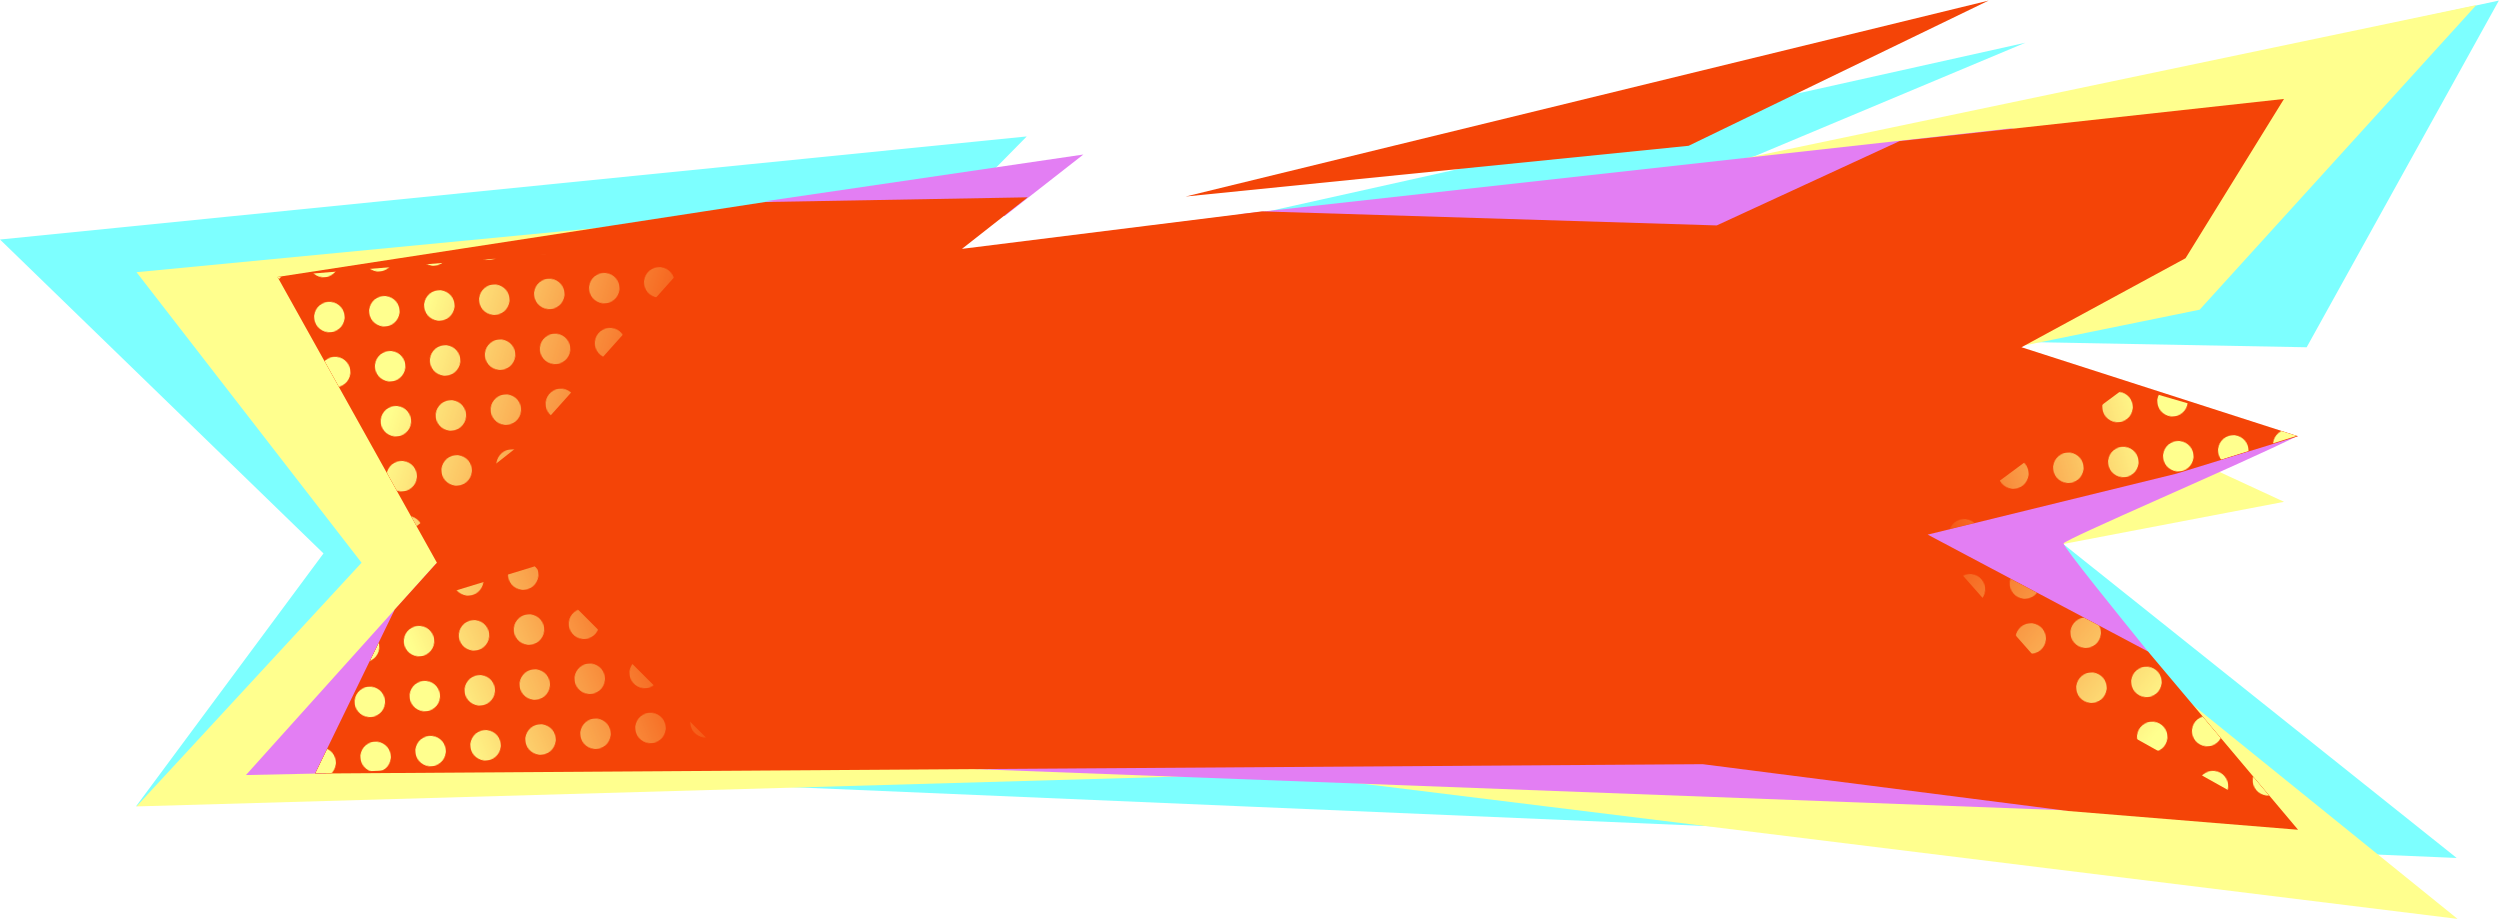
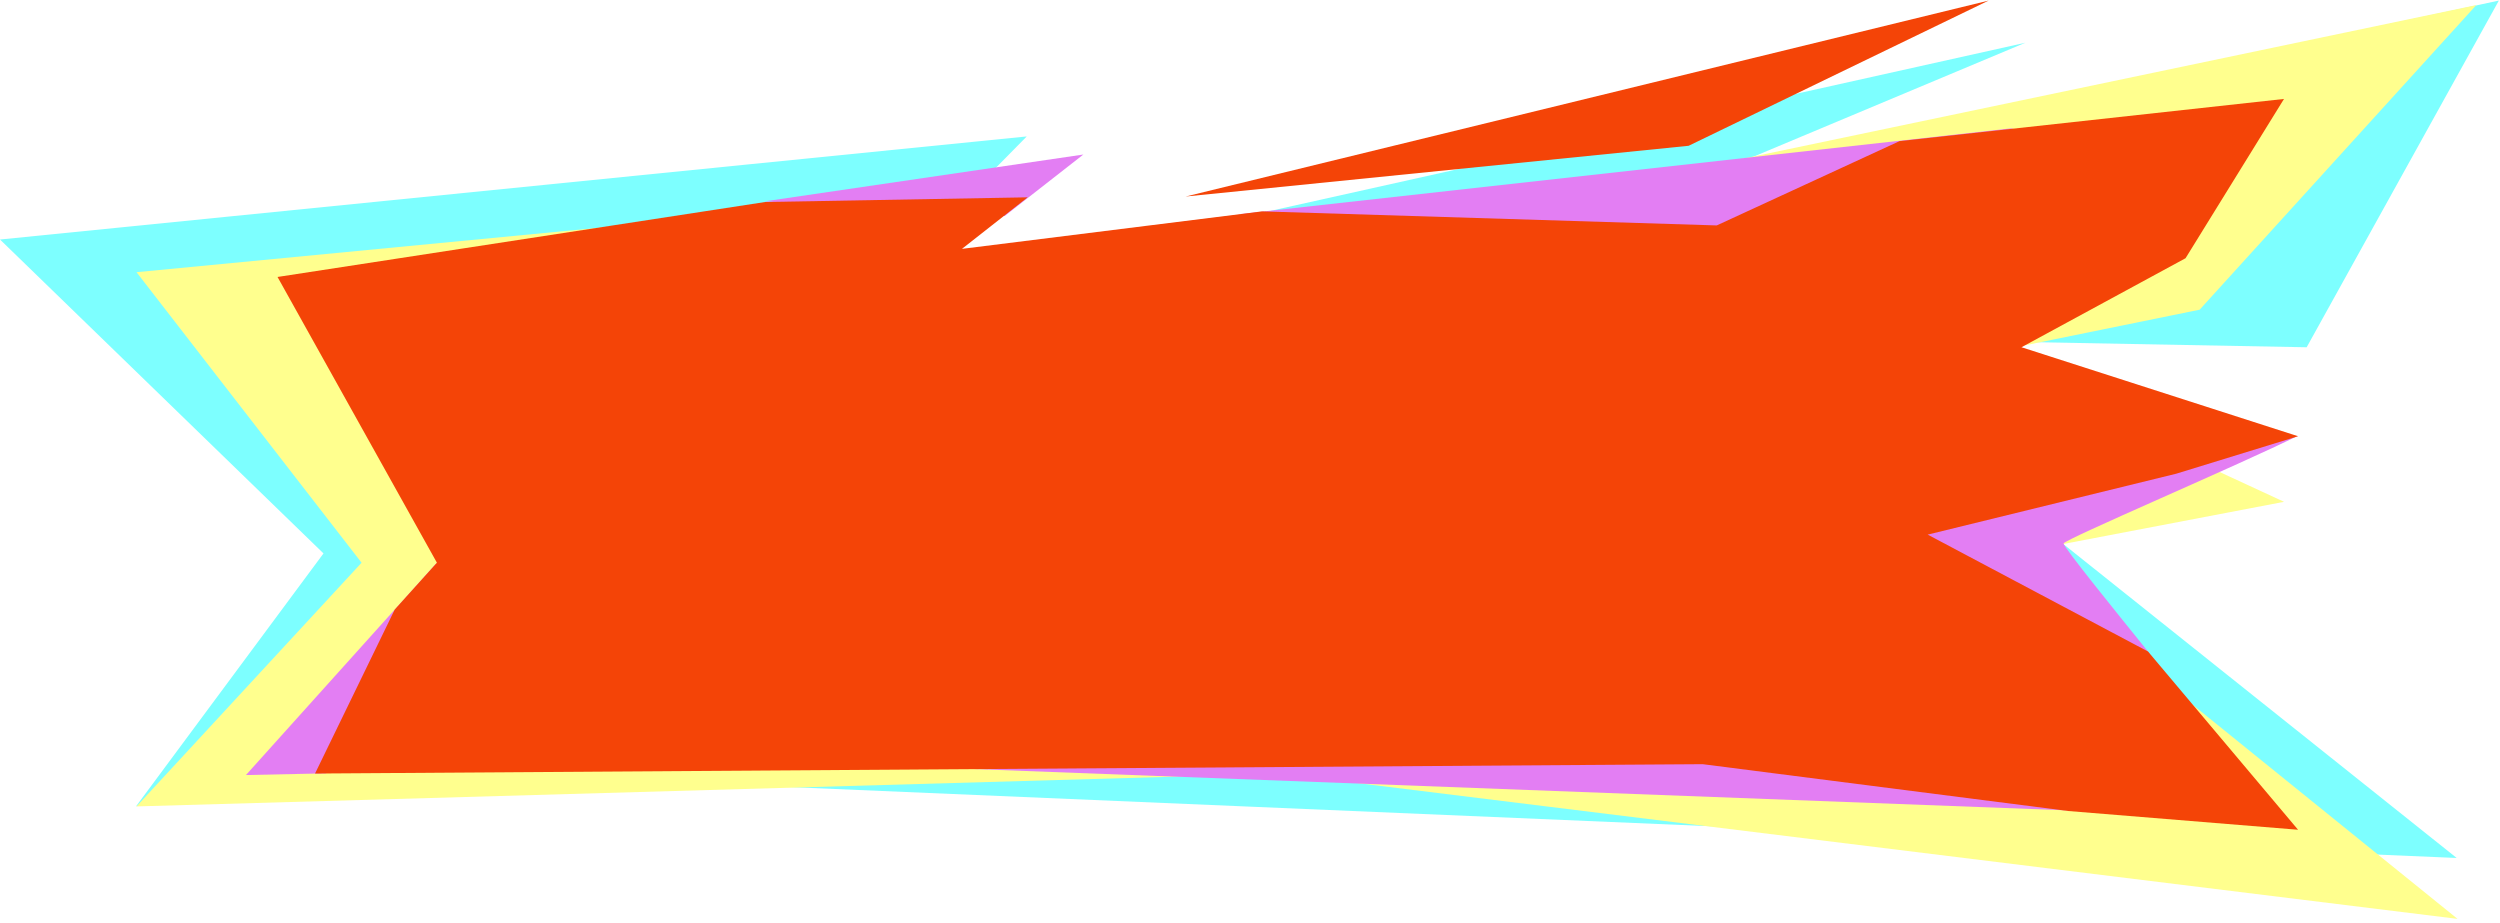
<svg xmlns="http://www.w3.org/2000/svg" width="2216" height="818" viewBox="0 0 2216 818" fill="none">
-   <defs>
-     <clipPath id="button-face-clip">
-       <path d="M279.244 685.669L349.886 540.331L387.285 498.805L246 245.5L678.167 179.059L910.872 174.907L852.696 220.585L1118.65 187.364L1521.72 199.822L1683.79 125.076L2024.53 87.703L1937.27 228.89L1791.83 307.788L2037 386.686L1928.96 419.907L1708.72 473.89L1904 577.5L2037 735.5L1833.38 718.89L1509.26 677.364L279.244 685.669Z" />
-     </clipPath>
-     <pattern id="button-halftone-dots" x="0" y="0" width="49" height="49" patternUnits="userSpaceOnUse" patternTransform="rotate(-6)">
-       <circle cx="16" cy="16" r="13.5" fill="#FFFF8E" />
-     </pattern>
-     <linearGradient id="button-halftone-left-top-fade" x1="246" y1="245" x2="612" y2="358" gradientUnits="userSpaceOnUse">
-       <stop offset="0" stop-color="white" />
-       <stop offset="0.34" stop-color="white" />
-       <stop offset="0.74" stop-color="#666666" />
-       <stop offset="1" stop-color="black" />
-     </linearGradient>
-     <linearGradient id="button-halftone-left-bottom-fade" x1="279" y1="686" x2="612" y2="548" gradientUnits="userSpaceOnUse">
-       <stop offset="0" stop-color="white" />
-       <stop offset="0.34" stop-color="white" />
-       <stop offset="0.74" stop-color="#666666" />
-       <stop offset="1" stop-color="black" />
-     </linearGradient>
-     <linearGradient id="button-halftone-right-top-fade" x1="2037" y1="386" x2="1708" y2="474" gradientUnits="userSpaceOnUse">
-       <stop offset="0" stop-color="white" />
-       <stop offset="0.36" stop-color="white" />
-       <stop offset="0.76" stop-color="#666666" />
-       <stop offset="1" stop-color="black" />
-     </linearGradient>
-     <linearGradient id="button-halftone-right-bottom-fade" x1="2037" y1="735" x2="1708" y2="474" gradientUnits="userSpaceOnUse">
-       <stop offset="0" stop-color="white" />
-       <stop offset="0.36" stop-color="white" />
-       <stop offset="0.76" stop-color="#666666" />
-       <stop offset="1" stop-color="black" />
-     </linearGradient>
-     <mask id="button-halftone-left-mask" x="0" y="0" width="2216" height="818" maskUnits="userSpaceOnUse">
-       <rect width="2216" height="818" fill="black" />
-       <polygon points="246,245 626,214 474,384 324,502" fill="url(#button-halftone-left-top-fade)" />
-       <polygon points="279,686 350,540 474,502 640,668" fill="url(#button-halftone-left-bottom-fade)" />
-     </mask>
-     <mask id="button-halftone-right-mask" x="0" y="0" width="2216" height="818" maskUnits="userSpaceOnUse">
-       <rect width="2216" height="818" fill="black" />
-       <polygon points="2037,386 1929,420 1708,474 1886,342" fill="url(#button-halftone-right-top-fade)" />
-       <polygon points="1708,474 1904,577 2037,735 1842,626" fill="url(#button-halftone-right-bottom-fade)" />
-     </mask>
-   </defs>
  <path d="M120.516 714.817L286.745 490.555L0 212.303L910.103 120.937L652.448 382.577L1105.42 191.538L1795.27 37.877L1537.62 145.855L2215 0.5L2044.62 307.822L1599.95 299.516L2177.6 760.5L224.409 677.44L120.516 714.817Z" fill="#7DFFFF" />
  <path d="M121 714.808L320.503 498.808L121 241.269L553.257 199.731L1513.36 320.192L1500.9 149.885L2195 4.5L1949.78 274.5L1746.12 316.038L2024.59 444.808L1741.96 498.808L1895.75 586.038L2178.37 814.5L1135.14 685.731L121 714.808Z" fill="#FFFF8E" />
  <path d="M387.5 498.5L218 687L289 685.5L387.5 498.5Z" fill="#E37EF3" />
  <path d="M677.604 178.5L960.292 136.962L890.5 191.5L677.604 178.5Z" fill="#E37EF3" />
  <path d="M1097 190L1785 113.5L1518.5 205L1097 190Z" fill="#E37EF3" />
  <path d="M2037 386.192C1987.11 411.115 1829.14 478.408 1829.14 481.731C1829.14 485.054 1876.9 544 1906 580L1707 474L2037 386.192Z" fill="#E37EF3" />
  <path d="M848.048 681.115L1513.2 652.038L1837.46 718.5L848.048 681.115Z" fill="#E37EF3" />
  <path d="M1050.93 174.193L1762.74 0.5L1496.79 129.229L1050.93 174.193Z" fill="#F44407" />
  <path d="M279.244 685.669L349.886 540.331L387.285 498.805L246 245.5L678.167 179.059L910.872 174.907L852.696 220.585L1118.65 187.364L1521.72 199.822L1683.79 125.076L2024.53 87.703L1937.27 228.89L1791.83 307.788L2037 386.686L1928.96 419.907L1708.72 473.89L1904 577.5L2037 735.5L1833.38 718.89L1509.26 677.364L279.244 685.669Z" fill="#F44407" />
-   <g clip-path="url(#button-face-clip)">
-     <rect x="112" y="180" width="640" height="550" fill="url(#button-halftone-dots)" mask="url(#button-halftone-left-mask)" />
-     <rect x="1660" y="330" width="430" height="440" fill="url(#button-halftone-dots)" mask="url(#button-halftone-right-mask)" />
-   </g>
</svg>
